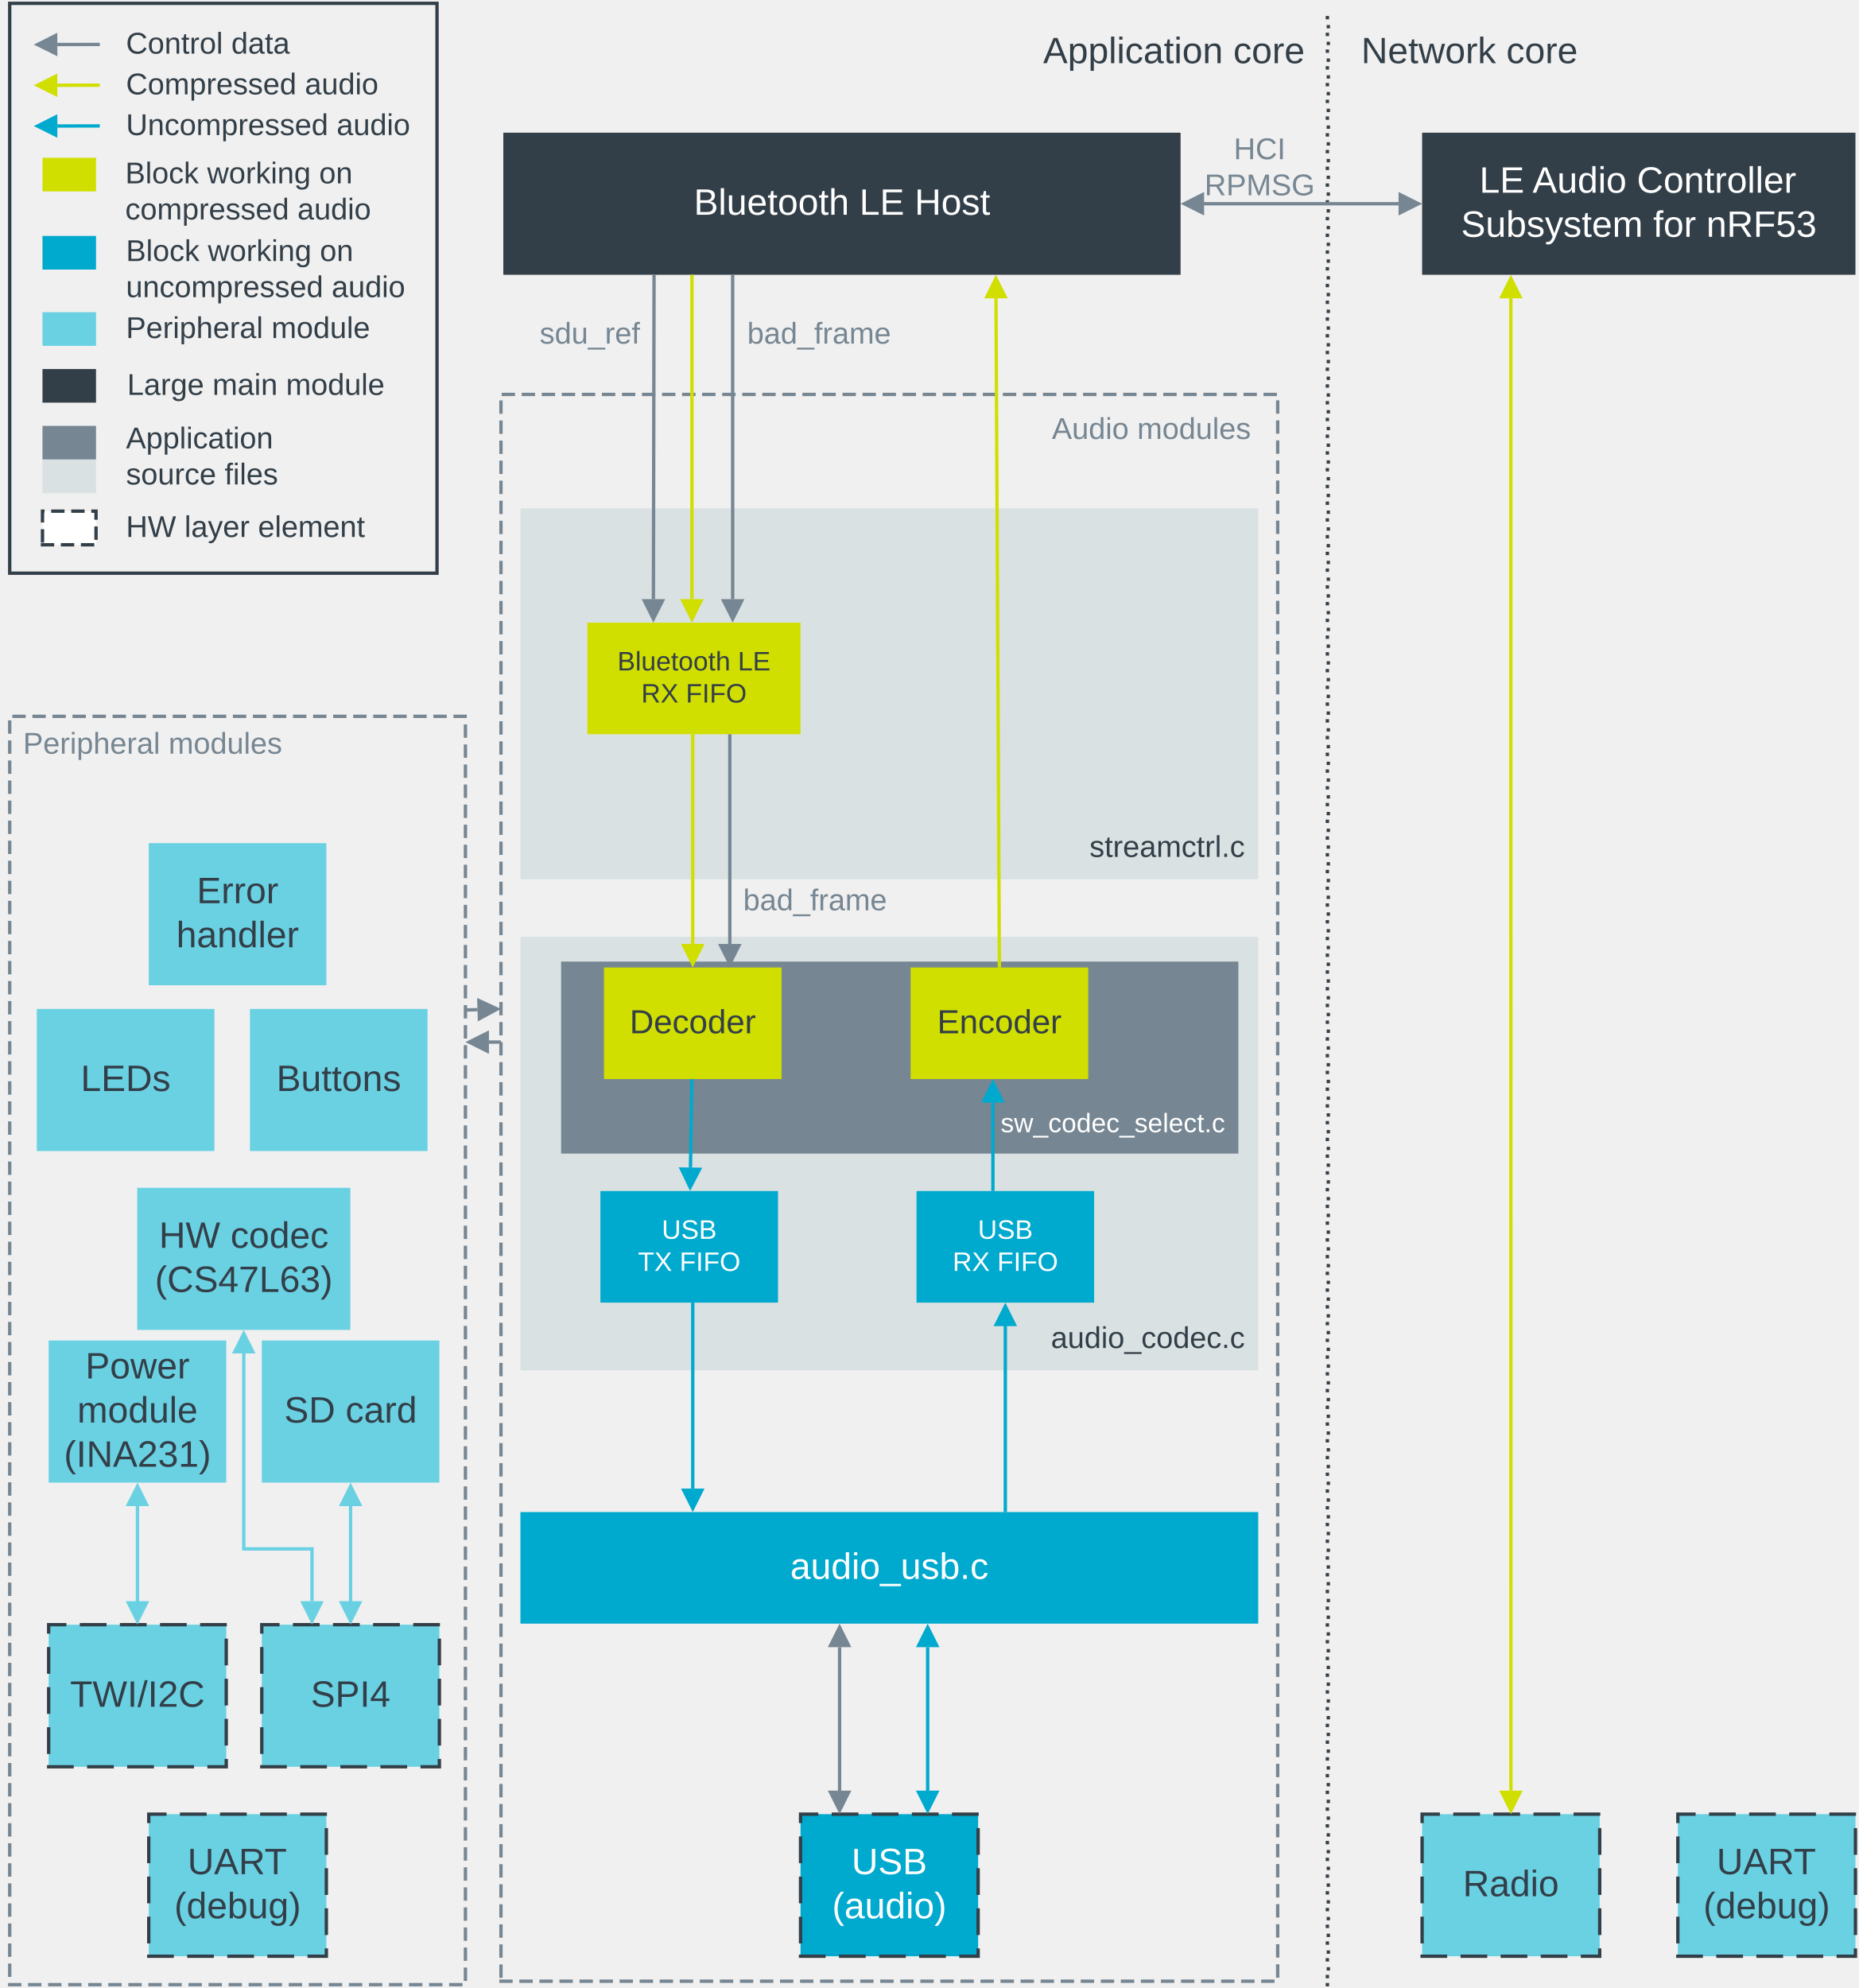
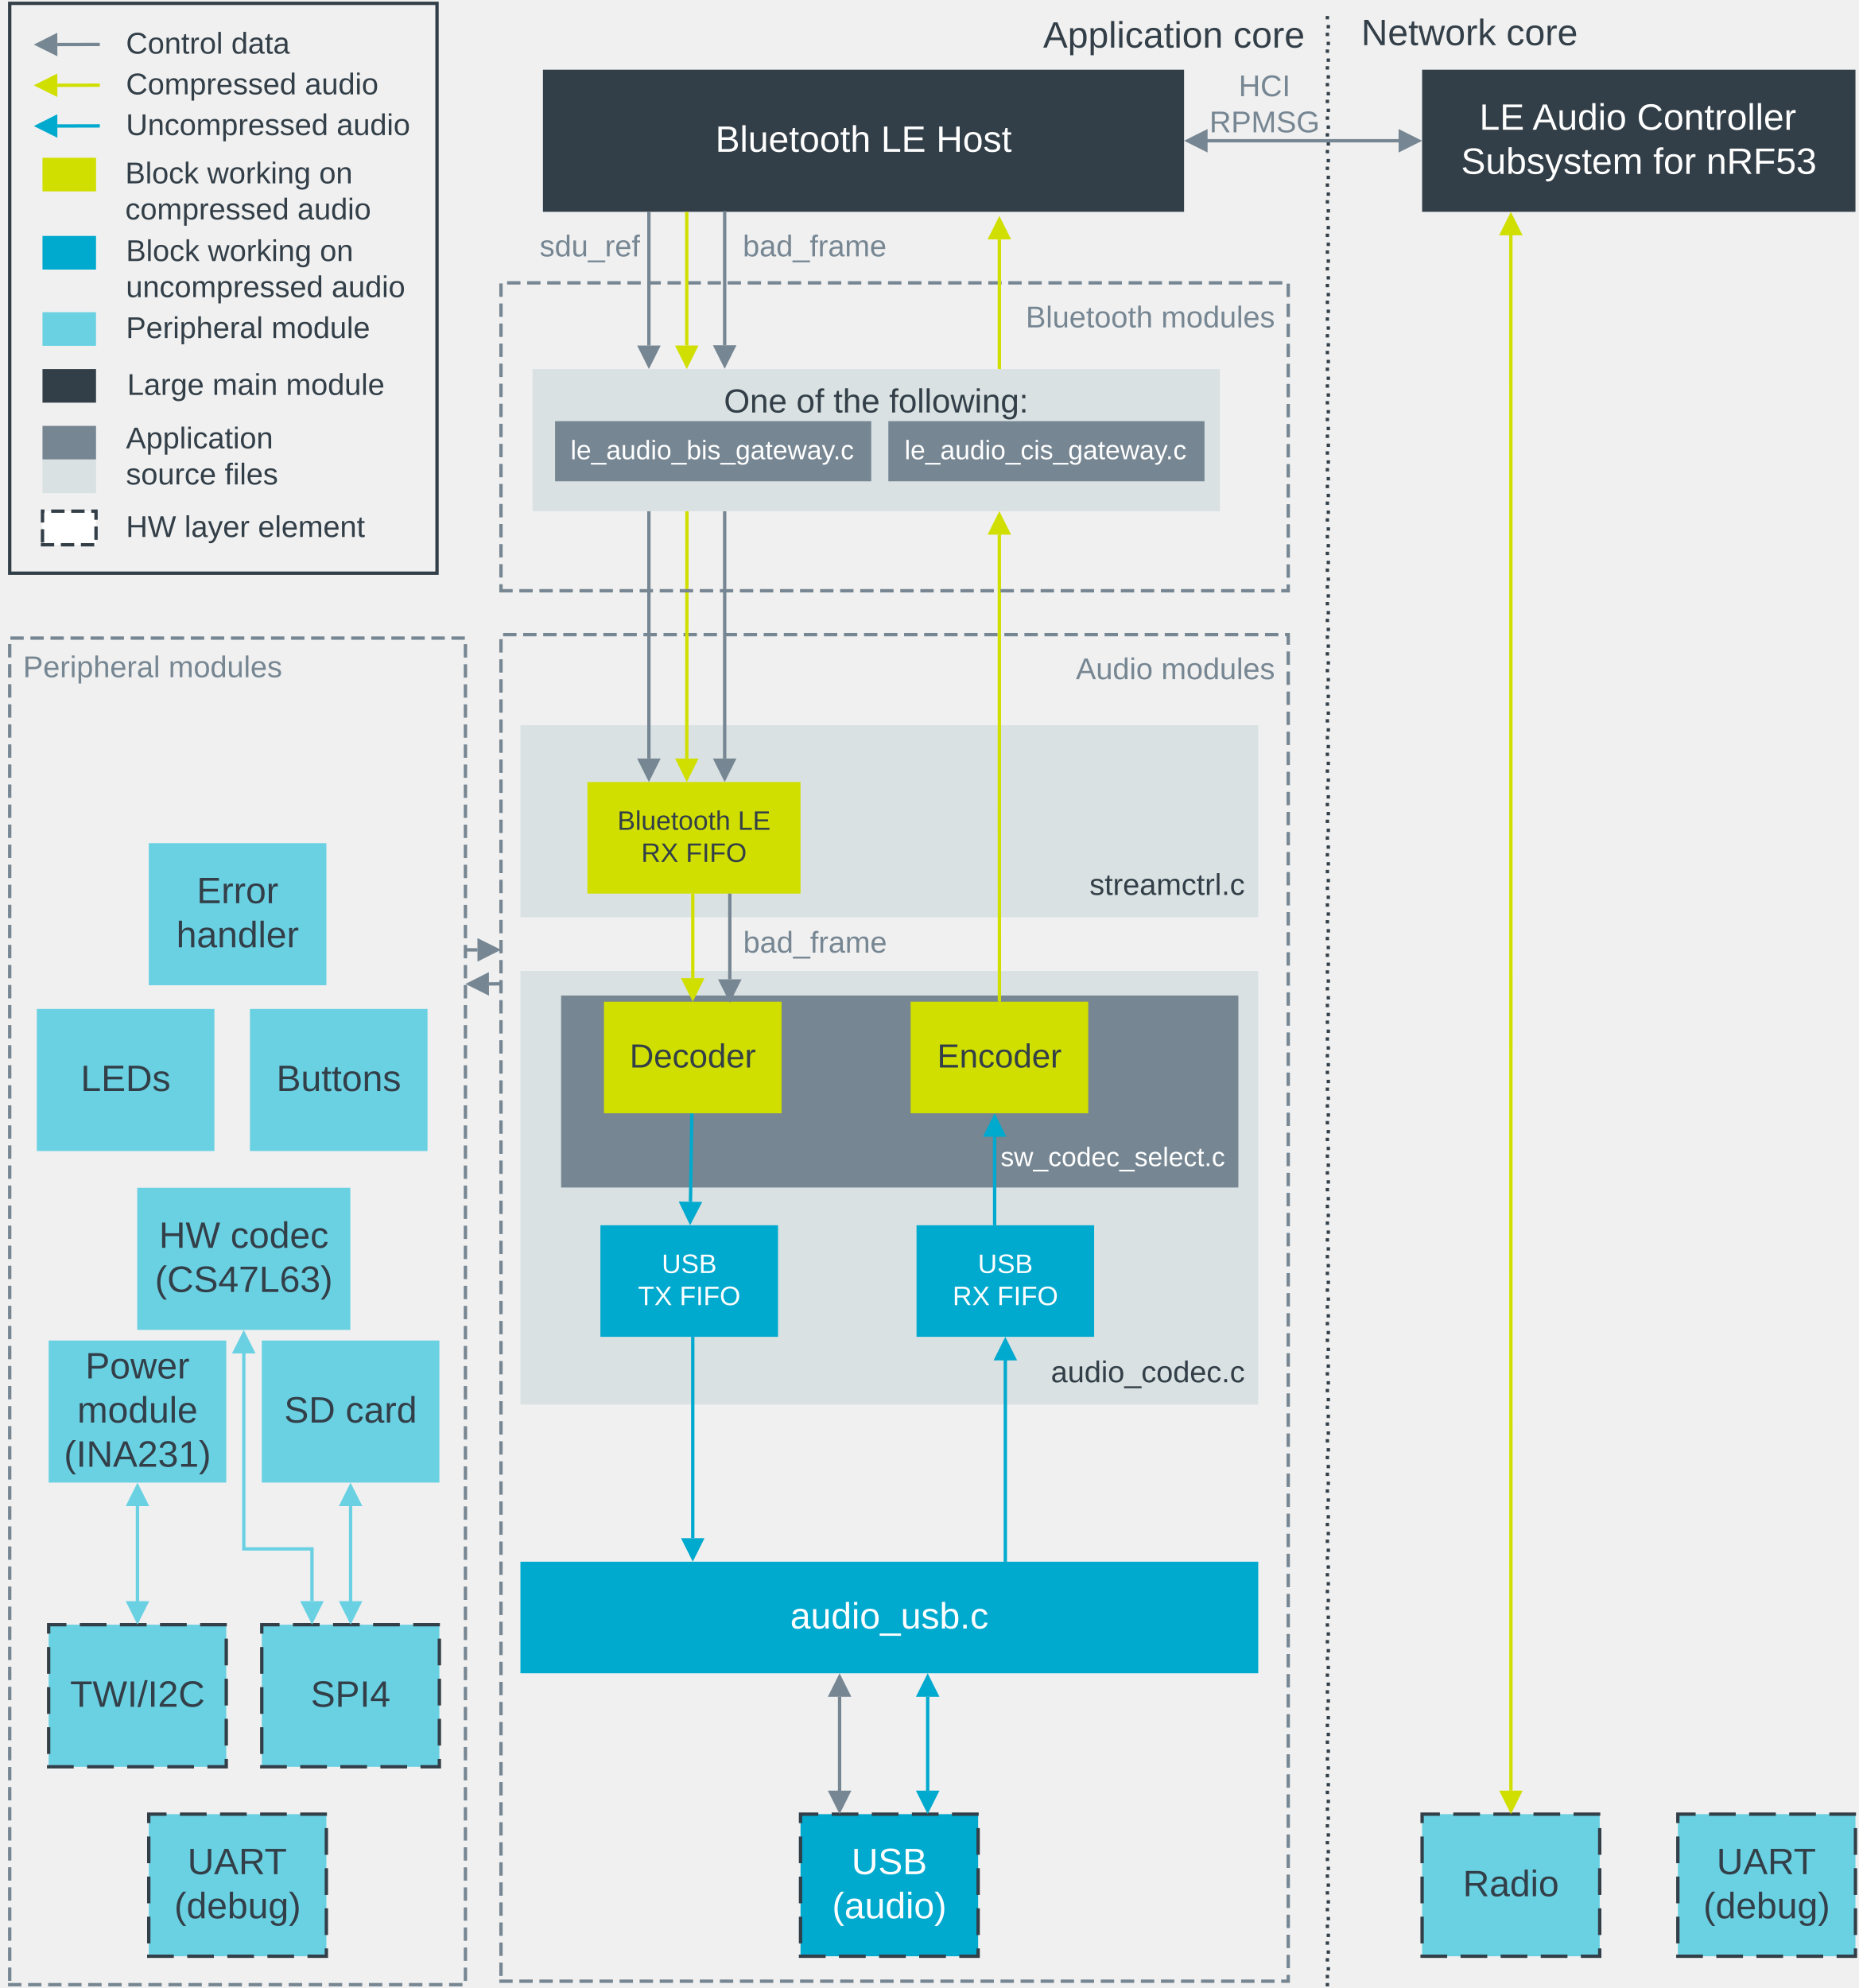
<svg xmlns="http://www.w3.org/2000/svg" xmlns:xlink="http://www.w3.org/1999/xlink" width="7.726in" height="8.262in" viewBox="0 0 556.255 594.878" xml:space="preserve" color-interpolation-filters="sRGB" class="st34">
  <style type="text/css">
	
		.st1 {fill:#333f48;stroke:none;stroke-width:1}
		.st2 {fill:#ffffff;font-family:Arial;font-size:0.917em}
		.st3 {font-size:1em}
		.st4 {fill:#6ad1e3;stroke:#333f48;stroke-dasharray:7,5;stroke-width:1}
		.st5 {fill:#333f48;font-family:Arial;font-size:0.917em}
		.st6 {fill:#6ad1e3;stroke:none;stroke-width:1}
		.st7 {marker-end:url(#mrkr4-55);marker-start:url(#mrkr4-53);stroke:#6ad1e3;stroke-linecap:butt;stroke-width:1}
		.st8 {fill:#6ad1e3;fill-opacity:1;stroke:#6ad1e3;stroke-opacity:1;stroke-width:0.284}
		.st9 {fill:#d9e1e2;stroke:none;stroke-width:1}
		.st10 {fill:#333f48;font-family:Arial;font-size:0.75em}
		.st11 {fill:#00a9ce;stroke:none;stroke-width:1}
		.st12 {fill:none;stroke:#768692;stroke-dasharray:3,3;stroke-width:1}
		.st13 {fill:#00a9ce;stroke:#333f48;stroke-dasharray:7,5;stroke-width:1}
		.st14 {fill:none;stroke:#333f48;stroke-dasharray:0.01,5;stroke-width:1}
		.st15 {fill:none;stroke:none;stroke-width:1}
		.st16 {fill:#d0df00;stroke:none;stroke-width:1}
		.st17 {fill:#333f48;font-family:Arial;font-size:0.667em}
		.st18 {marker-end:url(#mrkr4-102);stroke:#768692;stroke-linecap:butt;stroke-width:1}
		.st19 {fill:#768692;fill-opacity:1;stroke:#768692;stroke-opacity:1;stroke-width:0.284}
		.st20 {fill:#768692;font-family:Arial;font-size:0.75em}
		.st21 {marker-end:url(#mrkr4-119);stroke:#d0df00;stroke-linecap:butt;stroke-width:1}
		.st22 {fill:#d0df00;fill-opacity:1;stroke:#d0df00;stroke-opacity:1;stroke-width:0.284}
		.st23 {marker-end:url(#mrkr4-125);stroke:#00a9ce;stroke-linecap:butt;stroke-width:1}
		.st24 {fill:#00a9ce;fill-opacity:1;stroke:#00a9ce;stroke-opacity:1;stroke-width:0.284}
		.st25 {marker-start:url(#mrkr4-131);stroke:#00a9ce;stroke-linecap:butt;stroke-width:1}
		.st26 {marker-end:url(#mrkr4-102);marker-start:url(#mrkr4-138);stroke:#768692;stroke-linecap:butt;stroke-width:1}
		.st27 {marker-end:url(#mrkr4-125);marker-start:url(#mrkr4-131);stroke:#00a9ce;stroke-linecap:butt;stroke-width:1}
		.st28 {fill:none;stroke:#333f48;stroke-width:1}
		.st29 {fill:#ffffff;stroke:#333f48;stroke-dasharray:3,3;stroke-width:1}
		.st30 {fill:#ffffff;font-family:Arial;font-size:0.667em}
		.st31 {fill:#768692;stroke:none;stroke-width:1}
		.st32 {fill:#333f48;font-family:Arial;font-size:0.833em}
		.st33 {marker-end:url(#mrkr4-119);marker-start:url(#mrkr4-289);stroke:#d0df00;stroke-linecap:butt;stroke-width:1}
		.st34 {fill:none;fill-rule:evenodd;font-size:12px;overflow:visible;stroke-linecap:square;stroke-miterlimit:3}
	
	</style>
  <defs id="Markers">
    <g id="lend4">
      <path d="M 2 1 L 0 0 L 2 -1 L 2 1 " style="stroke:none" />
    </g>
    <marker id="mrkr4-53" class="st8" refX="6.68" orient="auto" markerUnits="strokeWidth" overflow="visible">
      <use xlink:href="#lend4" transform="scale(3.52) " />
    </marker>
    <marker id="mrkr4-55" class="st8" refX="-7.04" orient="auto" markerUnits="strokeWidth" overflow="visible">
      <use xlink:href="#lend4" transform="scale(-3.52,-3.52) " />
    </marker>
    <marker id="mrkr4-102" class="st19" refX="-7.04" orient="auto" markerUnits="strokeWidth" overflow="visible">
      <use xlink:href="#lend4" transform="scale(-3.52,-3.52) " />
    </marker>
    <marker id="mrkr4-119" class="st22" refX="-7.04" orient="auto" markerUnits="strokeWidth" overflow="visible">
      <use xlink:href="#lend4" transform="scale(-3.52,-3.52) " />
    </marker>
    <marker id="mrkr4-125" class="st24" refX="-7.04" orient="auto" markerUnits="strokeWidth" overflow="visible">
      <use xlink:href="#lend4" transform="scale(-3.52,-3.52) " />
    </marker>
    <marker id="mrkr4-131" class="st24" refX="6.68" orient="auto" markerUnits="strokeWidth" overflow="visible">
      <use xlink:href="#lend4" transform="scale(3.52) " />
    </marker>
    <marker id="mrkr4-138" class="st19" refX="6.68" orient="auto" markerUnits="strokeWidth" overflow="visible">
      <use xlink:href="#lend4" transform="scale(3.52) " />
    </marker>
    <marker id="mrkr4-289" class="st22" refX="6.68" orient="auto" markerUnits="strokeWidth" overflow="visible">
      <use xlink:href="#lend4" transform="scale(3.52) " />
    </marker>
  </defs>
  <g>
-     <g id="shape5-1" transform="translate(150.609,-512.654)">
-       <rect x="0" y="552.359" width="202.677" height="42.52" class="st1" />
-       <text x="57.01" y="576.92" class="st2">Bluetooth LE Host</text>
-     </g>
-     <g id="shape6-4" transform="translate(425.57,-512.654)">
+     <g id="shape5-1" transform="translate(162.467,-531.496)">
+       <rect x="0" y="552.359" width="191.864" height="42.52" class="st1" />
+       <text x="51.6" y="576.92" class="st2">Bluetooth LE Host</text>
+     </g>
+     <g id="shape6-4" transform="translate(425.57,-531.496)">
      <rect x="0" y="552.359" width="129.685" height="42.52" class="st1" />
      <text x="17.15" y="570.32" class="st2">LE Audio Controller <tspan x="11.66" dy="1.2em" class="st3">S</tspan>ubsystem for nRF53</text>
    </g>
    <g id="shape7-8" transform="translate(425.57,-9.50394)">
      <path d="M0 594.88 L53.15 594.88 L53.15 552.36 L0 552.36 L0 594.88 Z" class="st4" />
      <text x="12.2" y="576.92" class="st5">Radio</text>
    </g>
    <g id="shape8-11" transform="translate(502.105,-9.50394)">
      <path d="M0 594.88 L53.15 594.88 L53.15 552.36 L0 552.36 L0 594.88 Z" class="st4" />
      <text x="11.6" y="570.32" class="st5">UART <tspan x="7.62" dy="1.2em" class="st3">(debug)</tspan>
      </text>
    </g>
    <g id="shape9-15" transform="translate(44.5055,-9.50394)">
      <path d="M0 594.88 L53.15 594.88 L53.15 552.36 L0 552.36 L0 594.88 Z" class="st4" />
      <text x="11.6" y="570.32" class="st5">UART <tspan x="7.62" dy="1.2em" class="st3">(debug)</tspan>
      </text>
    </g>
    <g id="shape10-19" transform="translate(14.5462,-66.1969)">
      <path d="M0 594.88 L53.15 594.88 L53.15 552.36 L0 552.36 L0 594.88 Z" class="st4" />
      <text x="6.41" y="576.92" class="st5">TWI/I2C</text>
    </g>
    <g id="shape11-22" transform="translate(78.3257,-66.1969)">
      <path d="M0 594.88 L53.15 594.88 L53.15 552.36 L0 552.36 L0 594.88 Z" class="st4" />
      <text x="14.65" y="576.92" class="st5">SPI4</text>
    </g>
    <g id="shape12-25" transform="translate(78.3257,-151.236)">
      <rect x="0" y="552.359" width="53.15" height="42.52" class="st6" />
      <text x="6.71" y="576.92" class="st5">SD card</text>
    </g>
    <g id="shape13-28" transform="translate(41.0501,-196.926)">
      <rect x="0" y="552.359" width="63.779" height="42.52" class="st6" />
      <text x="6.52" y="570.32" class="st5">HW codec <tspan x="5.29" dy="1.2em" class="st3">(CS47L63)</tspan>
      </text>
    </g>
    <g id="shape14-32" transform="translate(14.5462,-151.236)">
      <rect x="0" y="552.359" width="53.15" height="42.52" class="st6" />
      <text x="10.99" y="563.72" class="st5">Power <tspan x="8.54" dy="1.2em" class="st3">module </tspan>
        <tspan x="4.57" dy="1.2em" class="st3">(INA231)</tspan>
      </text>
    </g>
    <g id="shape15-37" transform="translate(44.5055,-300.055)">
      <rect x="0" y="552.359" width="53.15" height="42.52" class="st6" />
      <text x="14.35" y="570.32" class="st5">Error <tspan x="8.23" dy="1.2em" class="st3">handler</tspan>
      </text>
    </g>
    <g id="shape16-41" transform="translate(74.7824,-250.449)">
      <rect x="0" y="552.359" width="53.15" height="42.52" class="st6" />
      <text x="7.92" y="576.92" class="st5">Buttons</text>
    </g>
    <g id="shape17-44" transform="translate(11.0029,-250.449)">
      <rect x="0" y="552.359" width="53.15" height="42.52" class="st6" />
      <text x="13.13" y="576.92" class="st5">LEDs</text>
    </g>
    <g id="shape18-47" transform="translate(34.0344,-108.717)">
      <path d="M7.09 588.2 L7.09 587.84 L7.09 559.4" class="st7" />
    </g>
-     <g id="shape22-56" transform="translate(155.729,-184.806)">
+     <g id="shape22-56" transform="translate(155.729,-174.567)">
      <rect x="0" y="465.12" width="220.802" height="129.758" class="st9" />
      <text x="158.76" y="588.18" class="st10">audio_codec.c</text>
    </g>
-     <g id="shape23-59" transform="translate(155.729,-109.034)">
+     <g id="shape23-59" transform="translate(155.729,-94.1787)">
      <rect x="0" y="561.498" width="220.802" height="33.38" class="st11" />
      <text x="80.74" y="581.49" class="st2">audio_usb.c</text>
    </g>
    <g id="shape25-62" transform="translate(149.909,-2.03534)">
-       <path d="M0 594.88 L232.44 594.88 L232.44 120.06 L0 120.06 L0 594.88 Z" class="st12" />
+       <path d="M0 594.88 L235.6 594.88 L235.6 191.94 L0 191.94 L0 594.88 Z" class="st12" />
    </g>
    <g id="shape26-64" transform="translate(97.8139,-108.717)">
      <path d="M7.09 588.2 L7.09 587.84 L7.09 559.4" class="st7" />
    </g>
    <g id="shape29-71" transform="translate(72.9399,-196.926)">
      <path d="M0 601.56 L0 601.92 L0 660.41 L20.41 660.41 L20.41 676.05" class="st7" />
    </g>
    <g id="shape30-78" transform="translate(239.555,-9.50394)">
      <path d="M0 594.88 L53.15 594.88 L53.15 552.36 L0 552.36 L0 594.88 Z" class="st13" />
      <text x="15.27" y="570.32" class="st2">USB <tspan x="9.45" dy="1.2em" class="st3">(audio)</tspan>
      </text>
    </g>
    <g id="shape33-82" transform="translate(397.223,-1)">
      <path d="M0 594.88 L0.28 594.88 L0.28 5.27 L0 5.27 L0 594.88 Z" class="st14" />
    </g>
-     <g id="shape34-84" transform="translate(397.223,-570.055)">
+     <g id="shape34-84" transform="translate(397.223,-575.453)">
      <rect x="0" y="576.453" width="85.039" height="18.425" class="st15" />
      <text x="10.12" y="588.97" class="st5">Network core</text>
    </g>
-     <g id="shape36-87" transform="translate(305.097,-570.055)">
+     <g id="shape36-87" transform="translate(305.097,-574.724)">
      <rect x="0" y="576.453" width="92.409" height="18.425" class="st15" />
      <text x="7.07" y="588.97" class="st5">Application core</text>
    </g>
-     <g id="shape42-90" transform="translate(155.729,-331.758)">
-       <rect x="0" y="483.89" width="220.802" height="110.988" class="st9" />
+     <g id="shape42-90" transform="translate(155.729,-320.397)">
+       <rect x="0" y="537.421" width="220.802" height="57.457" class="st9" />
      <text x="170.3" y="588.18" class="st10">streamctrl.c</text>
    </g>
-     <g id="shape43-93" transform="translate(175.775,-375.173)">
+     <g id="shape43-93" transform="translate(175.775,-327.483)">
      <rect x="0" y="561.498" width="63.779" height="33.38" class="st16" />
      <text x="8.98" y="575.79" class="st17">Bluetooth LE <tspan x="16.11" dy="1.2em" class="st3">RX FIFO</tspan>
      </text>
    </g>
-     <g id="shape45-97" transform="translate(212.155,-512.654)">
-       <path d="M7.09 594.88 L7.09 691.94" class="st18" />
-     </g>
-     <g id="shape46-103" transform="translate(202.699,-512.654)">
-       <path d="M-6.98 594.88 L-7.17 691.94" class="st18" />
-     </g>
-     <g id="shape66-108" transform="translate(219.596,-484.125)">
-       <rect x="0" y="573.618" width="53.15" height="21.26" class="st15" />
-       <text x="4" y="586.95" class="st20">bad_frame</text>
-     </g>
-     <g id="shape71-111" transform="translate(156.278,-484.125)">
+     <g id="shape45-97" transform="translate(209.764,-441.927)">
+       <path d="M7.09 594.88 L7.09 668.9" class="st18" />
+     </g>
+     <g id="shape46-103" transform="translate(187.087,-441.927)">
+       <path d="M7.09 594.88 L7.09 668.9" class="st18" />
+     </g>
+     <g id="shape66-108" transform="translate(218.268,-514.488)">
+       <rect x="0" y="582.122" width="52.157" height="12.756" class="st15" />
+       <text x="4" y="591.2" class="st20">bad_frame</text>
+     </g>
+     <g id="shape71-111" transform="translate(156.278,-510.236)">
      <rect x="0" y="573.618" width="39.231" height="21.26" class="st15" />
      <text x="5.21" y="586.95" class="st20">sdu_ref</text>
    </g>
-     <g id="shape72-114" transform="translate(199.966,-512.654)">
-       <path d="M7.09 594.88 L7.09 691.94" class="st21" />
-     </g>
-     <g id="shape74-120" transform="translate(200.215,-205.094)">
-       <path d="M7.09 594.88 L7.09 650.52" class="st23" />
-     </g>
-     <g id="shape75-126" transform="translate(307.932,-205.094)">
-       <path d="M-7.09 601.56 L-7.09 601.92 L-7.09 657.56" class="st25" />
+     <g id="shape72-114" transform="translate(212.628,-441.927)">
+       <path d="M-7.06 594.88 L-7.11 668.9" class="st21" />
+     </g>
+     <g id="shape74-120" transform="translate(200.215,-194.856)">
+       <path d="M7.09 594.88 L7.09 655.13" class="st23" />
+     </g>
+     <g id="shape75-126" transform="translate(307.932,-194.856)">
+       <path d="M-7.09 601.56 L-7.09 601.92 L-7.09 662.17" class="st25" />
    </g>
    <g id="shape80-132" transform="translate(244.152,-52.0236)">
-       <path d="M7.09 588.2 L7.09 587.84 L7.09 544.91" class="st26" />
+       <path d="M7.09 588.2 L7.09 587.84 L7.09 559.76" class="st26" />
    </g>
    <g id="shape81-140" transform="translate(270.515,-52.0236)">
-       <path d="M7.09 588.2 L7.09 587.84 L7.09 544.91" class="st27" />
-     </g>
-     <g id="shape82-147" transform="translate(353.286,-526.827)">
-       <path d="M6.68 587.79 L7.04 587.79 L65.24 587.79" class="st26" />
-     </g>
-     <g id="shape83-154" transform="translate(355.696,-533.913)">
+       <path d="M7.09 588.2 L7.09 587.84 L7.09 559.76" class="st27" />
+     </g>
+     <g id="shape82-147" transform="translate(354.331,-545.669)">
+       <path d="M6.68 587.79 L7.04 587.79 L64.2 587.79" class="st26" />
+     </g>
+     <g id="shape83-154" transform="translate(357.165,-552.756)">
      <rect x="0" y="573.618" width="42.52" height="21.26" class="st15" />
      <text x="13.51" y="581.55" class="st20">HCI <tspan x="4.76" dy="1.2em" class="st3">RPMSG</tspan>
      </text>
    </g>
-     <g id="shape84-158" transform="translate(310.784,-455.597)">
-       <rect x="0" y="573.618" width="71.566" height="21.26" class="st15" />
-       <text x="4" y="586.95" class="st20">Audio modules</text>
-     </g>
-     <g id="shape86-161" transform="translate(137.503,-285.72)">
-       <path d="M1.77 587.95 L5.37 587.84" class="st18" />
-     </g>
-     <g id="shape87-166" transform="translate(151.676,-275.961)">
-       <path d="M-1.77 587.79 L-5.37 587.79" class="st18" />
+     <g id="shape84-158" transform="translate(304.964,-383.712)">
+       <rect x="0" y="573.618" width="80.548" height="21.26" class="st15" />
+       <text x="17.01" y="586.95" class="st20">Audio modules</text>
+     </g>
+     <g id="shape86-161" transform="translate(137.503,-303.569)">
+       <path d="M1.77 587.81 L5.37 587.8" class="st18" />
+     </g>
+     <g id="shape87-166" transform="translate(151.676,-307.546)">
+       <path d="M-1.77 601.95 L-5.37 601.96" class="st18" />
    </g>
    <g id="shape88-171" transform="translate(2.88994,-423.362)">
      <rect x="0" y="424.362" width="127.877" height="170.516" class="st28" />
    </g>
    <g id="shape89-173" transform="translate(12.7002,-537.606)">
      <rect x="0" y="584.817" width="16.019" height="10.061" class="st16" />
    </g>
    <g id="shape90-175" transform="translate(29.8533,-588.644)">
      <path d="M0 601.94 L-12.71 601.97" class="st18" />
    </g>
    <g id="shape91-180" transform="translate(33.6886,-576.505)">
      <rect x="0" y="584.817" width="71.566" height="10.061" class="st15" />
      <text x="4" y="592.55" class="st10">Control data</text>
    </g>
    <g id="shape93-183" transform="translate(29.8533,-576.455)">
      <path d="M0 601.94 L-12.71 601.97" class="st21" />
    </g>
    <g id="shape94-188" transform="translate(33.6886,-564.316)">
      <rect x="0" y="584.817" width="97.078" height="10.061" class="st15" />
      <text x="4" y="592.55" class="st10">Compressed audio</text>
    </g>
    <g id="shape95-191" transform="translate(29.8533,-564.266)">
      <path d="M0 601.94 L-12.71 601.97" class="st23" />
    </g>
    <g id="shape96-196" transform="translate(33.6886,-552.127)">
      <rect x="0" y="584.817" width="97.078" height="10.061" class="st15" />
      <text x="4" y="592.55" class="st10">Uncompressed audio</text>
    </g>
    <g id="shape97-199" transform="translate(12.7002,-514.215)">
      <rect x="0" y="584.817" width="16.019" height="10.061" class="st11" />
    </g>
    <g id="shape98-201" transform="translate(33.4717,-532.285)">
      <rect x="0" y="584.817" width="97.078" height="10.061" class="st15" />
      <text x="4" y="587.15" class="st10">Block working on <tspan x="4" dy="1.2em" class="st3">compressed audio</tspan>
      </text>
    </g>
    <g id="shape99-205" transform="translate(33.6886,-509.04)">
      <rect x="0" y="584.817" width="97.078" height="10.061" class="st15" />
      <text x="4" y="587.15" class="st10">Block working on <tspan x="4" dy="1.2em" class="st3">uncompressed audio</tspan>
      </text>
    </g>
    <g id="shape100-209" transform="translate(12.7002,-431.866)">
      <path d="M0 594.88 L16.02 594.88 L16.02 584.82 L0 584.82 L0 594.88 Z" class="st29" />
    </g>
    <g id="shape101-211" transform="translate(33.6886,-431.866)">
      <rect x="0" y="584.817" width="97.078" height="10.061" class="st15" />
      <text x="4" y="592.55" class="st10">HW layer element</text>
    </g>
    <g id="group102-214" transform="translate(2.88994,-1)">
      <g id="shape24-215">
-         <path d="M0 594.88 L136.38 594.88 L136.38 215.35 L0 215.35 L0 594.88 Z" class="st12" />
-       </g>
-       <g id="shape85-217" transform="translate(0,-362.569)">
-         <rect x="0" y="577.922" width="136.381" height="16.956" class="st15" />
-         <text x="4" y="589.1" class="st20">Peripheral modules</text>
-       </g>
-     </g>
-     <g id="shape103-220" transform="translate(179.664,-205.094)">
+         <path d="M0 594.88 L136.38 594.88 L136.38 191.94 L0 191.94 L0 594.88 Z" class="st12" />
+       </g>
+       <g id="shape85-217" transform="translate(0,-384.935)">
+         <rect x="0" y="576.876" width="136.381" height="18.002" class="st15" />
+         <text x="4" y="588.58" class="st20">Peripheral modules</text>
+       </g>
+     </g>
+     <g id="shape103-220" transform="translate(179.664,-194.856)">
      <rect x="0" y="561.498" width="53.15" height="33.38" class="st11" />
      <text x="18.35" y="575.79" class="st30">USB <tspan x="11.24" dy="1.2em" class="st3">TX FIFO</tspan>
      </text>
    </g>
-     <g id="shape104-224" transform="translate(274.271,-205.094)">
+     <g id="shape104-224" transform="translate(274.271,-194.856)">
      <rect x="0" y="561.498" width="53.15" height="33.38" class="st11" />
      <text x="18.35" y="575.79" class="st30">USB  <tspan x="10.8" dy="1.2em" class="st3">RX FIFO</tspan>
      </text>
    </g>
-     <g id="shape40-228" transform="translate(167.901,-249.685)">
+     <g id="shape40-228" transform="translate(167.901,-239.528)">
      <rect x="0" y="537.421" width="202.677" height="57.457" class="st31" />
      <text x="131.53" y="588.48" class="st30">sw_codec_select.c</text>
    </g>
-     <g id="shape105-231" transform="translate(272.499,-271.992)">
+     <g id="shape105-231" transform="translate(272.499,-261.753)">
      <rect x="0" y="561.498" width="53.15" height="33.38" class="st16" />
      <text x="7.95" y="581.19" class="st32">Encoder</text>
    </g>
-     <g id="shape106-234" transform="translate(180.727,-271.989)">
+     <g id="shape106-234" transform="translate(180.727,-261.75)">
      <rect x="0" y="561.498" width="53.15" height="33.38" class="st16" />
      <text x="7.68" y="581.19" class="st32">Decoder</text>
    </g>
-     <g id="shape107-237" transform="translate(200.215,-375.173)">
-       <path d="M7.09 594.88 L7.09 657.64" class="st21" />
-     </g>
-     <g id="shape109-242" transform="translate(305.629,-305.373)">
-       <path d="M-6.56 594.88 L-7.58 394.64" class="st21" />
-     </g>
-     <g id="shape111-247" transform="translate(211.301,-375.173)">
-       <path d="M7.09 594.88 L7.09 657.64" class="st18" />
-     </g>
-     <g id="shape112-252" transform="translate(218.388,-314.564)">
+     <g id="shape107-237" transform="translate(200.215,-327.483)">
+       <path d="M7.09 594.88 L7.09 620.19" class="st21" />
+     </g>
+     <g id="shape109-242" transform="translate(306.151,-295.134)">
+       <path d="M-7.08 594.88 L-7.1 455.12" class="st21" />
+     </g>
+     <g id="shape111-247" transform="translate(211.301,-327.483)">
+       <path d="M7.09 594.88 L7.09 620.52" class="st18" />
+     </g>
+     <g id="shape112-252" transform="translate(218.388,-301.89)">
      <rect x="0" y="573.618" width="53.15" height="21.26" class="st15" />
      <text x="4" y="586.95" class="st20">bad_frame</text>
    </g>
-     <g id="shape113-255" transform="translate(213.857,-271.989)">
+     <g id="shape113-255" transform="translate(213.857,-261.75)">
      <path d="M-6.82 594.88 L-7.24 621.35" class="st23" />
    </g>
-     <g id="shape114-260" transform="translate(290.037,-238.475)">
+     <g id="shape114-260" transform="translate(290.551,-228.236)">
      <path d="M7.09 594.88 L7.09 568.4" class="st23" />
    </g>
    <g id="shape115-265" transform="translate(12.7002,-491.394)">
      <rect x="0" y="584.817" width="16.019" height="10.061" class="st6" />
    </g>
    <g id="shape116-267" transform="translate(33.6886,-491.394)">
      <rect x="0" y="584.817" width="97.078" height="10.061" class="st15" />
      <text x="4" y="592.55" class="st10">Peripheral module</text>
    </g>
    <g id="shape117-270" transform="translate(12.7002,-474.386)">
      <rect x="0" y="584.817" width="16.019" height="10.061" class="st1" />
    </g>
    <g id="shape118-272" transform="translate(34.0387,-474.386)">
      <rect x="0" y="584.817" width="97.078" height="10.061" class="st15" />
      <text x="4" y="592.55" class="st10">Large main module</text>
    </g>
    <g id="shape119-275" transform="translate(33.6886,-452.986)">
      <rect x="0" y="584.817" width="97.078" height="10.061" class="st15" />
      <text x="4" y="587.15" class="st10">Application <tspan x="4" dy="1.2em" class="st3">source files</tspan>
      </text>
    </g>
    <g id="shape120-279" transform="translate(12.7002,-457.378)">
      <rect x="0" y="584.817" width="16.019" height="10.061" class="st31" />
    </g>
    <g id="shape121-281" transform="translate(12.7002,-447.317)">
      <rect x="0" y="584.817" width="16.019" height="10.061" class="st9" />
    </g>
-     <g id="shape122-283" transform="translate(445.049,-512.654)">
-       <path d="M7.08 601.56 L7.08 601.92 L7.1 1048.47" class="st33" />
+     <g id="shape122-283" transform="translate(445.049,-531.496)">
+       <path d="M7.08 601.56 L7.08 601.92 L7.1 1067.31" class="st33" />
+     </g>
+     <g id="shape129-291" transform="translate(149.909,-418.11)">
+       <path d="M0 594.88 L235.6 594.88 L235.6 502.75 L0 502.75 L0 594.88 Z" class="st12" />
+     </g>
+     <g id="group130-293" transform="translate(159.36,-441.927)">
+       <g id="shape124-294">
+         <rect x="0" y="552.359" width="205.689" height="42.52" class="st9" />
+         <text x="57.26" y="565.36" class="st32">One of the following:</text>
+       </g>
+       <g id="shape125-297" transform="translate(6.73799,-8.92863)">
+         <rect x="0" y="576.878" width="94.615" height="18" class="st31" />
+         <text x="4.61" y="588.28" class="st30">le_audio_bis_gateway.c</text>
+       </g>
+       <g id="shape126-300" transform="translate(106.476,-8.92863)">
+         <rect x="0" y="576.878" width="94.615" height="18" class="st31" />
+         <text x="4.84" y="588.28" class="st30">le_audio_cis_gateway.c</text>
+       </g>
+     </g>
+     <g id="shape131-303" transform="translate(187.087,-531.496)">
+       <path d="M7.09 594.88 L7.09 634.89" class="st18" />
+     </g>
+     <g id="shape132-308" transform="translate(198.425,-531.496)">
+       <path d="M7.09 594.88 L7.09 634.89" class="st21" />
+     </g>
+     <g id="shape133-313" transform="translate(209.764,-531.72)">
+       <path d="M7.09 594.88 L7.09 635.04" class="st18" />
+     </g>
+     <g id="shape134-318" transform="translate(291.969,-484.447)">
+       <path d="M7.09 594.88 L7.09 556.08" class="st21" />
+     </g>
+     <g id="shape135-323" transform="translate(300.472,-488.976)">
+       <rect x="0" y="573.618" width="85.039" height="21.26" class="st15" />
+       <text x="6.49" y="586.95" class="st20">Bluetooth modules</text>
    </g>
  </g>
</svg>
